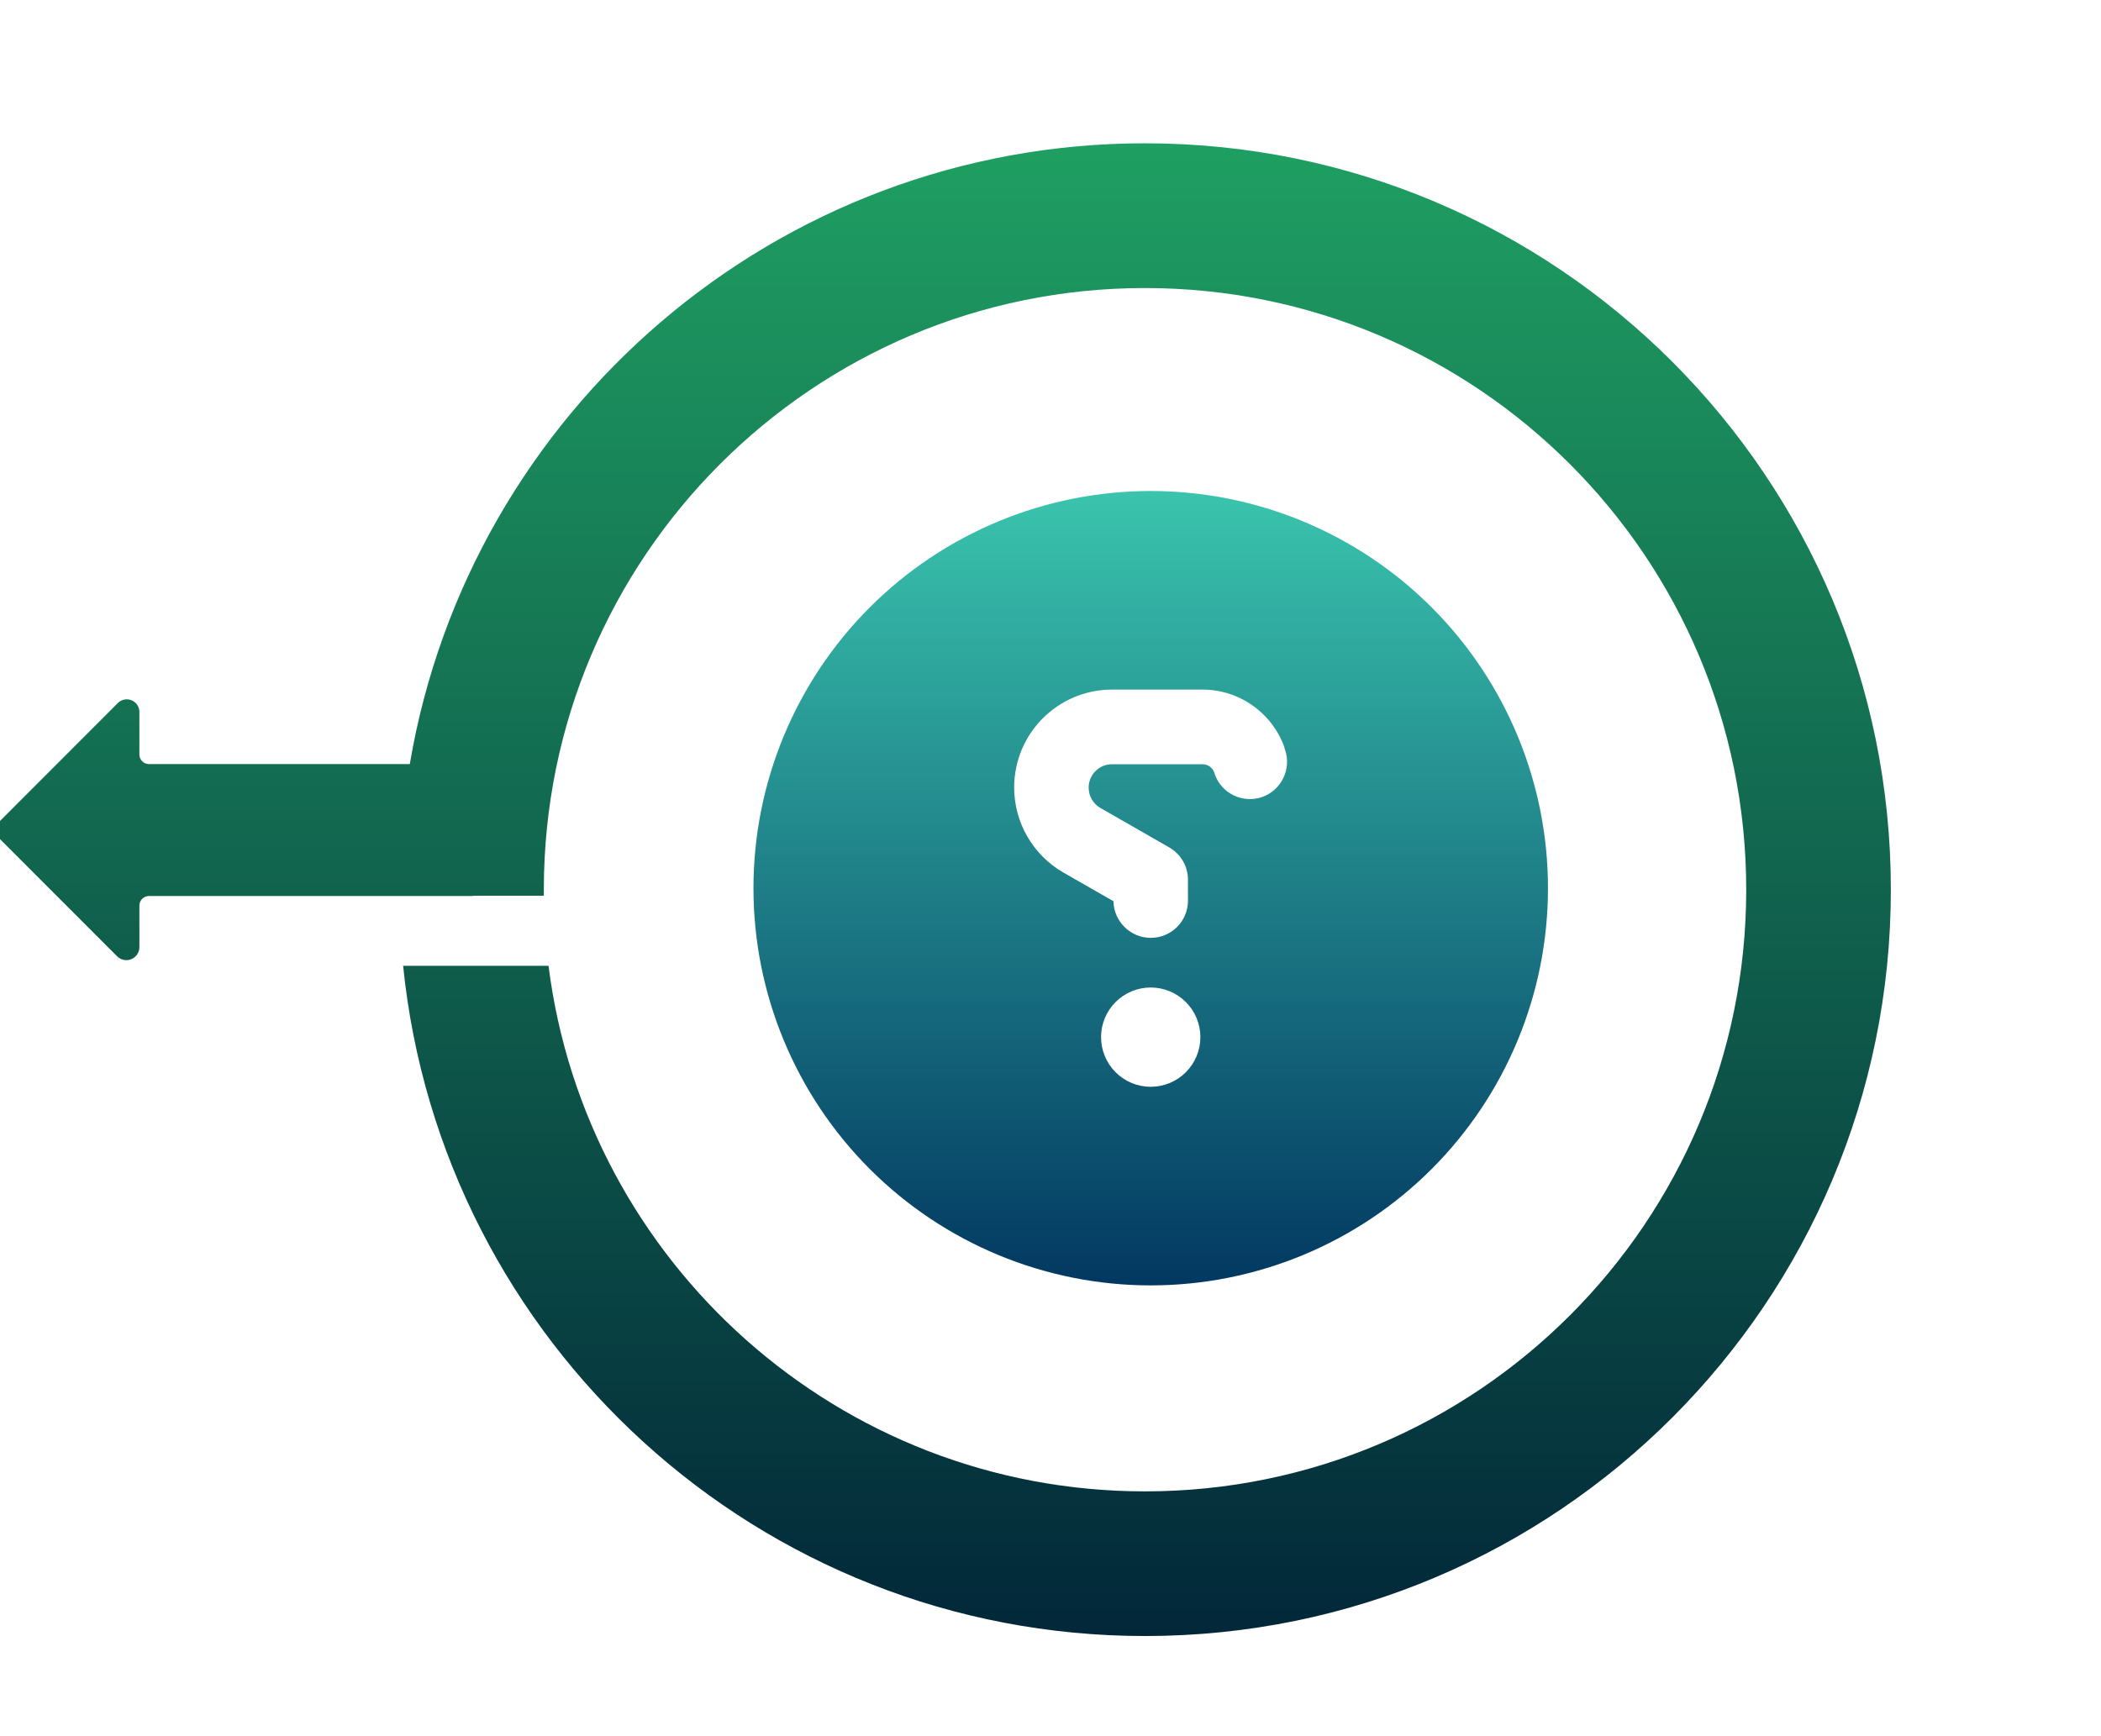
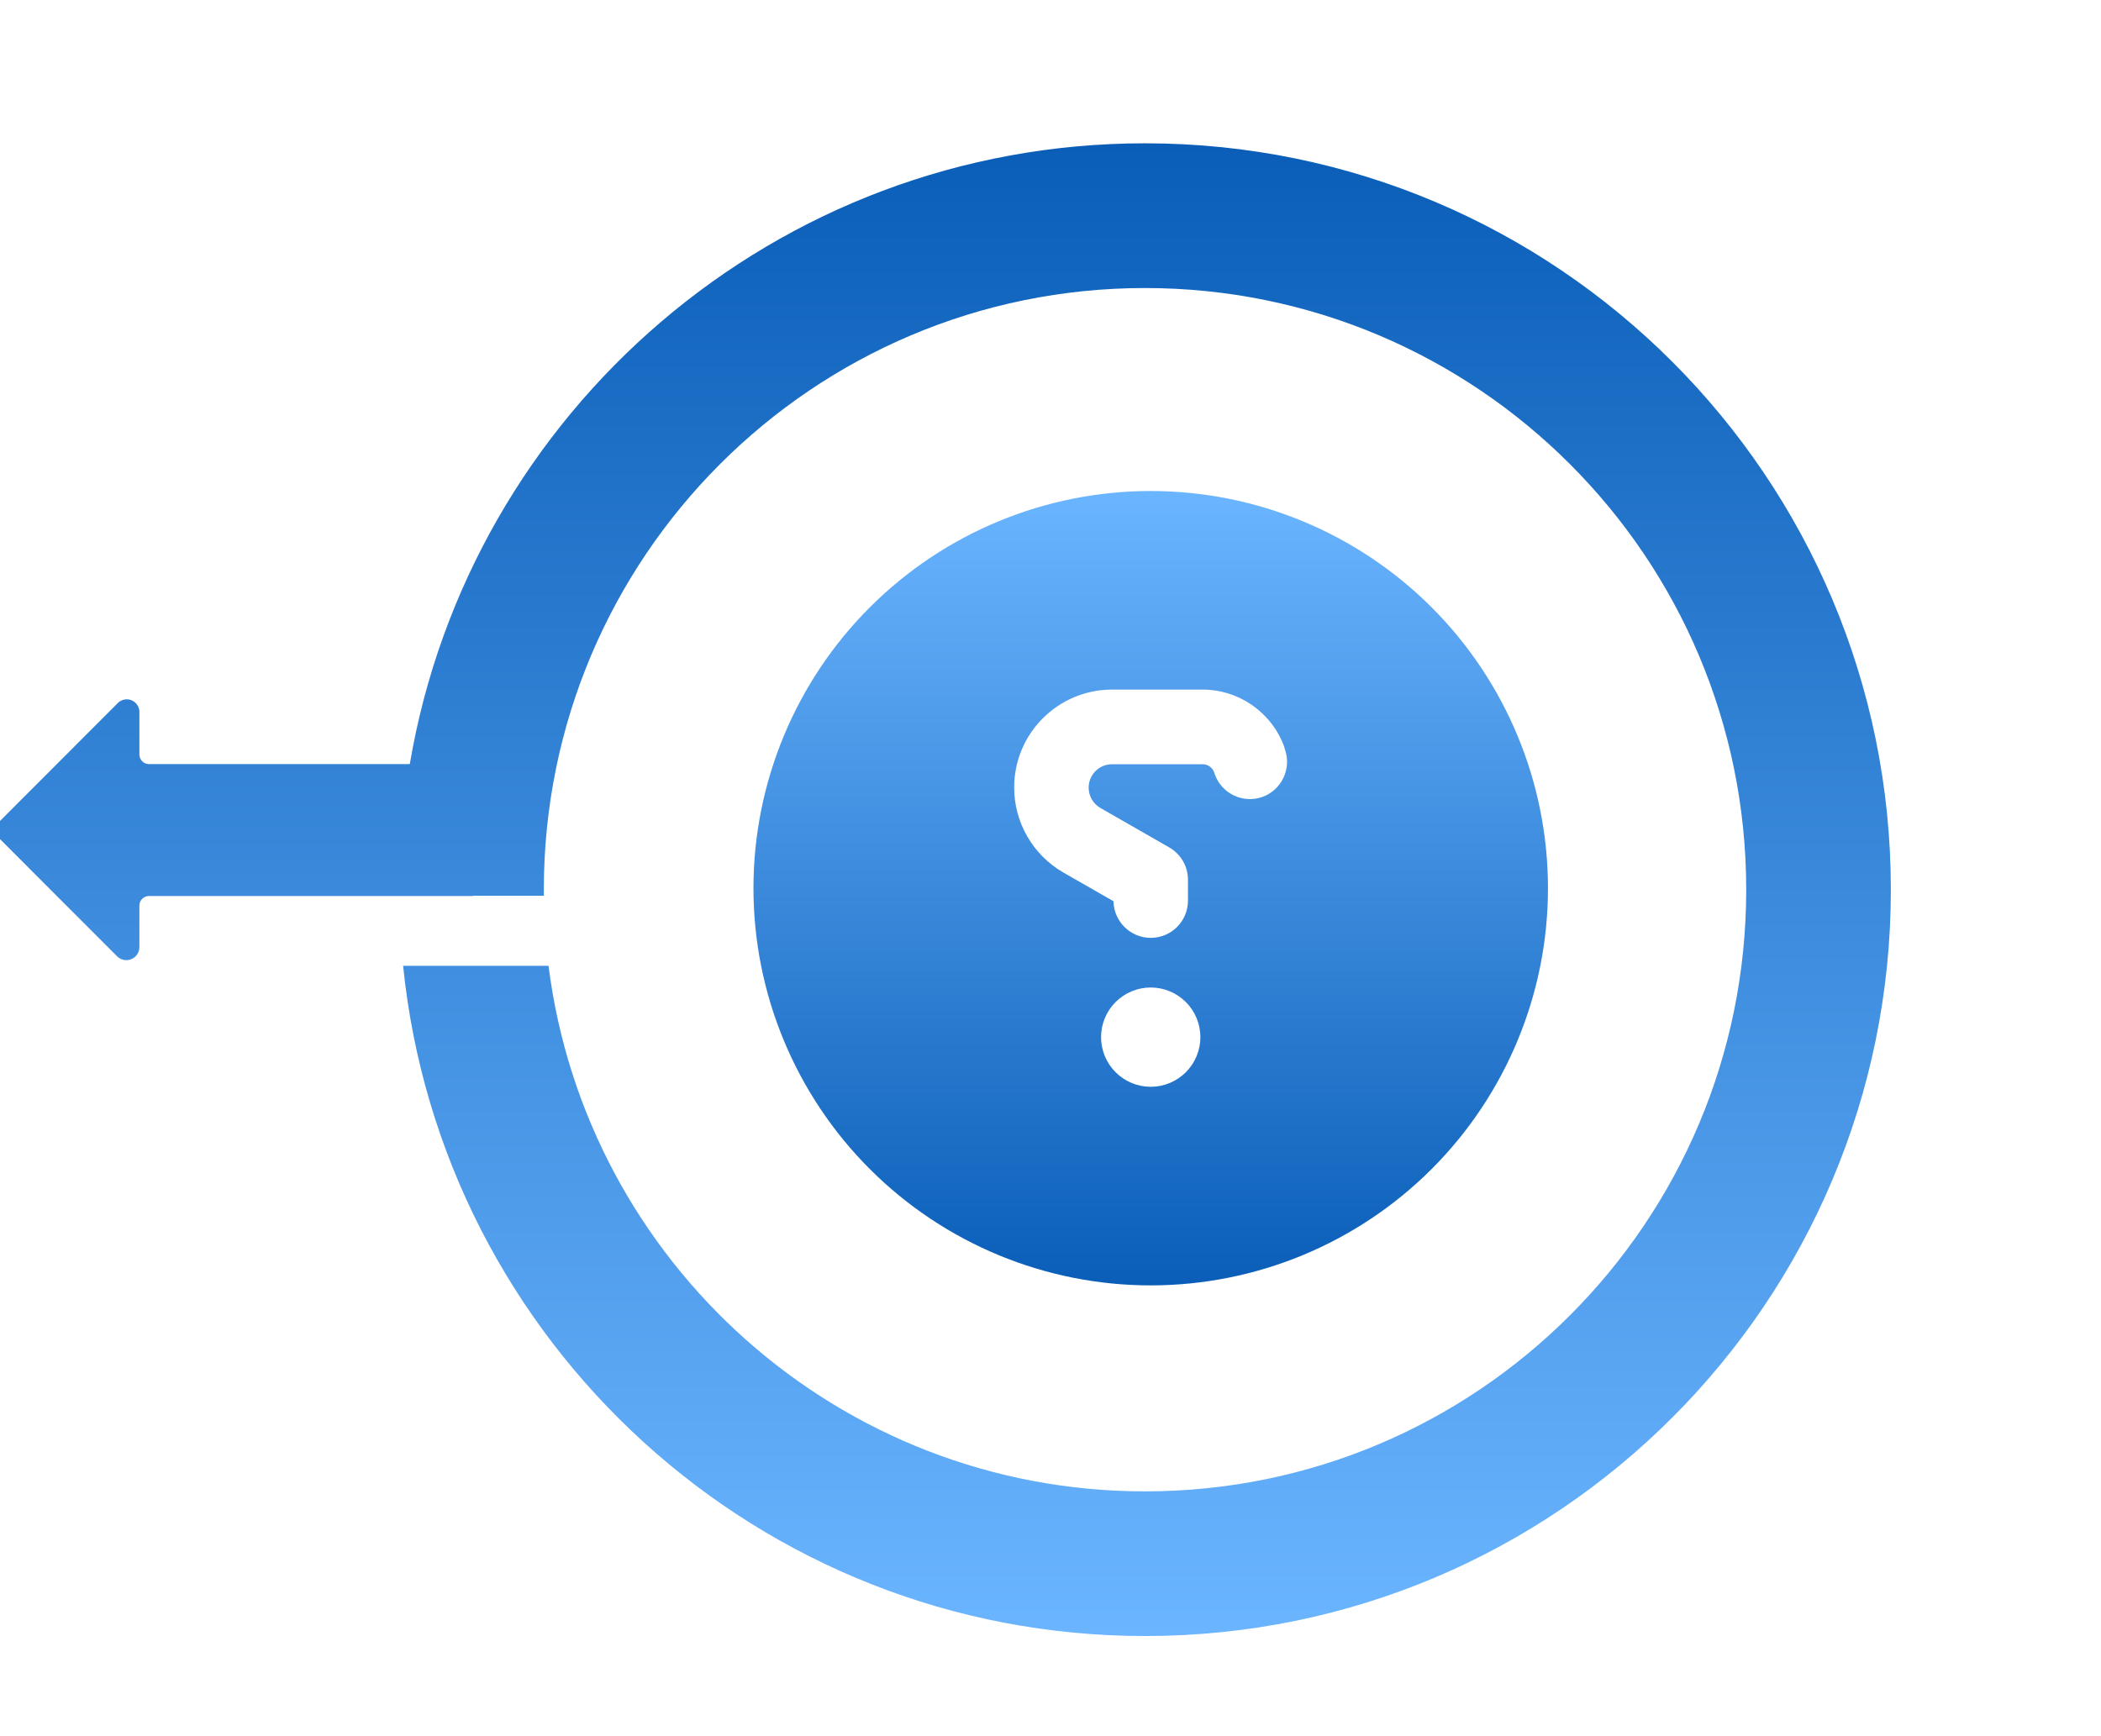
<svg xmlns="http://www.w3.org/2000/svg" width="161" height="133" viewBox="0 0 145 100" fill="none">
  <path d="M79.026 0C53.552 0 32.4 18.524 28.282 42.85H10.28C10.105 42.85 9.937 42.781 9.813 42.657C9.689 42.533 9.62 42.365 9.62 42.189V39.252C9.62 39.08 9.569 38.911 9.473 38.768C9.377 38.624 9.241 38.513 9.082 38.447C8.923 38.381 8.748 38.363 8.579 38.397C8.41 38.43 8.255 38.513 8.133 38.635L0.001 46.775C-0.081 46.858 -0.147 46.955 -0.192 47.063C-0.236 47.171 -0.259 47.286 -0.259 47.403C-0.259 47.519 -0.236 47.635 -0.192 47.743C-0.147 47.85 -0.081 47.948 0.001 48.031L8.082 56.118C8.207 56.245 8.368 56.331 8.543 56.366C8.718 56.401 8.899 56.383 9.063 56.315C9.228 56.246 9.369 56.131 9.468 55.983C9.567 55.834 9.62 55.66 9.62 55.481V52.616C9.62 52.529 9.637 52.444 9.67 52.363C9.703 52.283 9.752 52.21 9.813 52.149C9.875 52.087 9.947 52.039 10.028 52.006C10.108 51.972 10.194 51.955 10.28 51.955H32.572C32.624 51.955 32.675 51.949 32.725 51.936H37.532C37.532 51.797 37.532 51.658 37.532 51.518C37.532 28.579 56.109 9.99 79.021 9.99C101.933 9.99 120.515 28.584 120.515 51.523C120.515 74.462 101.938 93.051 79.021 93.051C57.883 93.051 40.437 77.231 37.856 56.773H27.821C30.451 82.759 52.372 103.036 79.026 103.036C107.452 103.036 130.497 79.971 130.497 51.517C130.497 23.063 107.453 0 79.026 0Z" fill="url(#paint0_linear_0_1)" />
  <path d="M79.416 78.833C72.145 78.833 65.172 75.945 60.03 70.803C54.888 65.661 52 58.688 52 51.417C52 44.145 54.888 37.172 60.03 32.03C65.172 26.889 72.145 24 79.416 24C86.688 24 93.661 26.889 98.803 32.03C103.944 37.172 106.833 44.145 106.833 51.417C106.833 58.688 103.944 65.661 98.803 70.803C93.661 75.945 86.688 78.833 79.416 78.833ZM88.648 41.703C87.802 39.315 85.532 37.708 82.993 37.708H76.75C73.012 37.708 69.992 40.739 69.992 44.466C69.992 46.886 71.288 49.125 73.387 50.335L76.846 52.316C76.868 53.708 78.013 54.844 79.416 54.844C80.841 54.844 81.987 53.698 81.987 52.273V50.828C81.987 49.907 81.494 49.06 80.691 48.6L75.947 45.88C75.443 45.59 75.133 45.055 75.133 44.477C75.133 43.577 75.861 42.86 76.75 42.86H82.993C83.358 42.86 83.679 43.084 83.797 43.427L83.84 43.556C84.311 44.894 85.789 45.59 87.117 45.119C88.445 44.648 89.151 43.17 88.68 41.842L88.637 41.714L88.648 41.703ZM82.844 61.698C82.844 60.789 82.482 59.917 81.84 59.275C81.197 58.632 80.325 58.271 79.416 58.271C78.507 58.271 77.636 58.632 76.993 59.275C76.35 59.917 75.989 60.789 75.989 61.698C75.989 62.607 76.35 63.478 76.993 64.121C77.636 64.764 78.507 65.125 79.416 65.125C80.325 65.125 81.197 64.764 81.84 64.121C82.482 63.478 82.844 62.607 82.844 61.698Z" fill="url(#paint1_linear_0_1)" />
  <defs>
    <linearGradient id="paint0_linear_0_1" x1="65.119" y1="0" x2="65.119" y2="103.036" gradientUnits="userSpaceOnUse">
-       <stop stop-color="#1F9F62" />
-       <stop offset="1" stop-color="#022739" />
+       <stop stop-color="#0A5EB8" />
+       <stop offset="1" stop-color="#6BB5FF" />
    </linearGradient>
    <linearGradient id="paint1_linear_0_1" x1="79.416" y1="24" x2="79.416" y2="78.833" gradientUnits="userSpaceOnUse">
-       <stop stop-color="#3AC4AD" />
-       <stop offset="1" stop-color="#023861" />
+       <stop stop-color="#6BB5FF" />
+       <stop offset="1" stop-color="#0A5EB8" />
    </linearGradient>
  </defs>
</svg>
